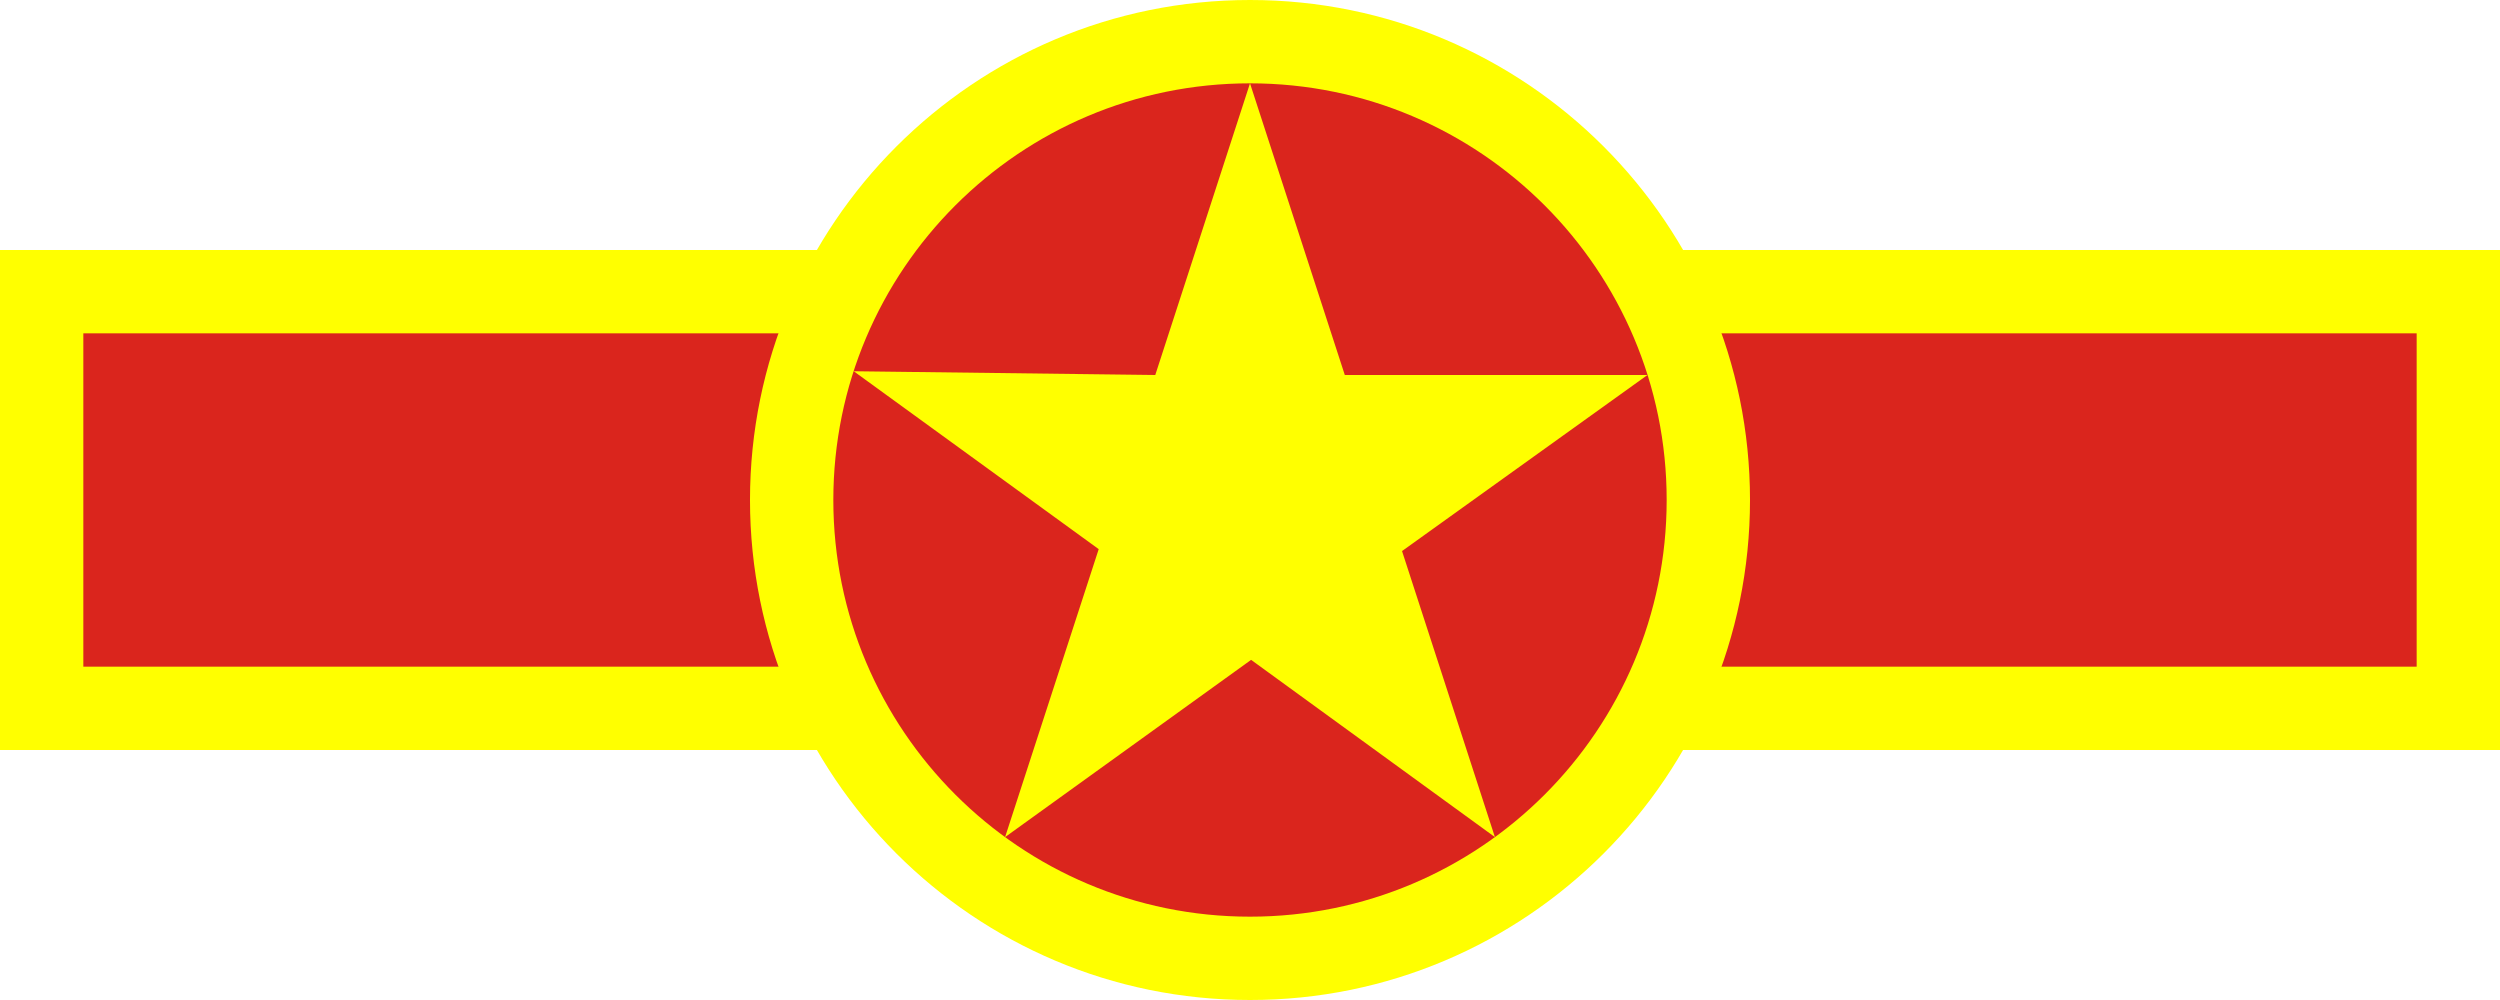
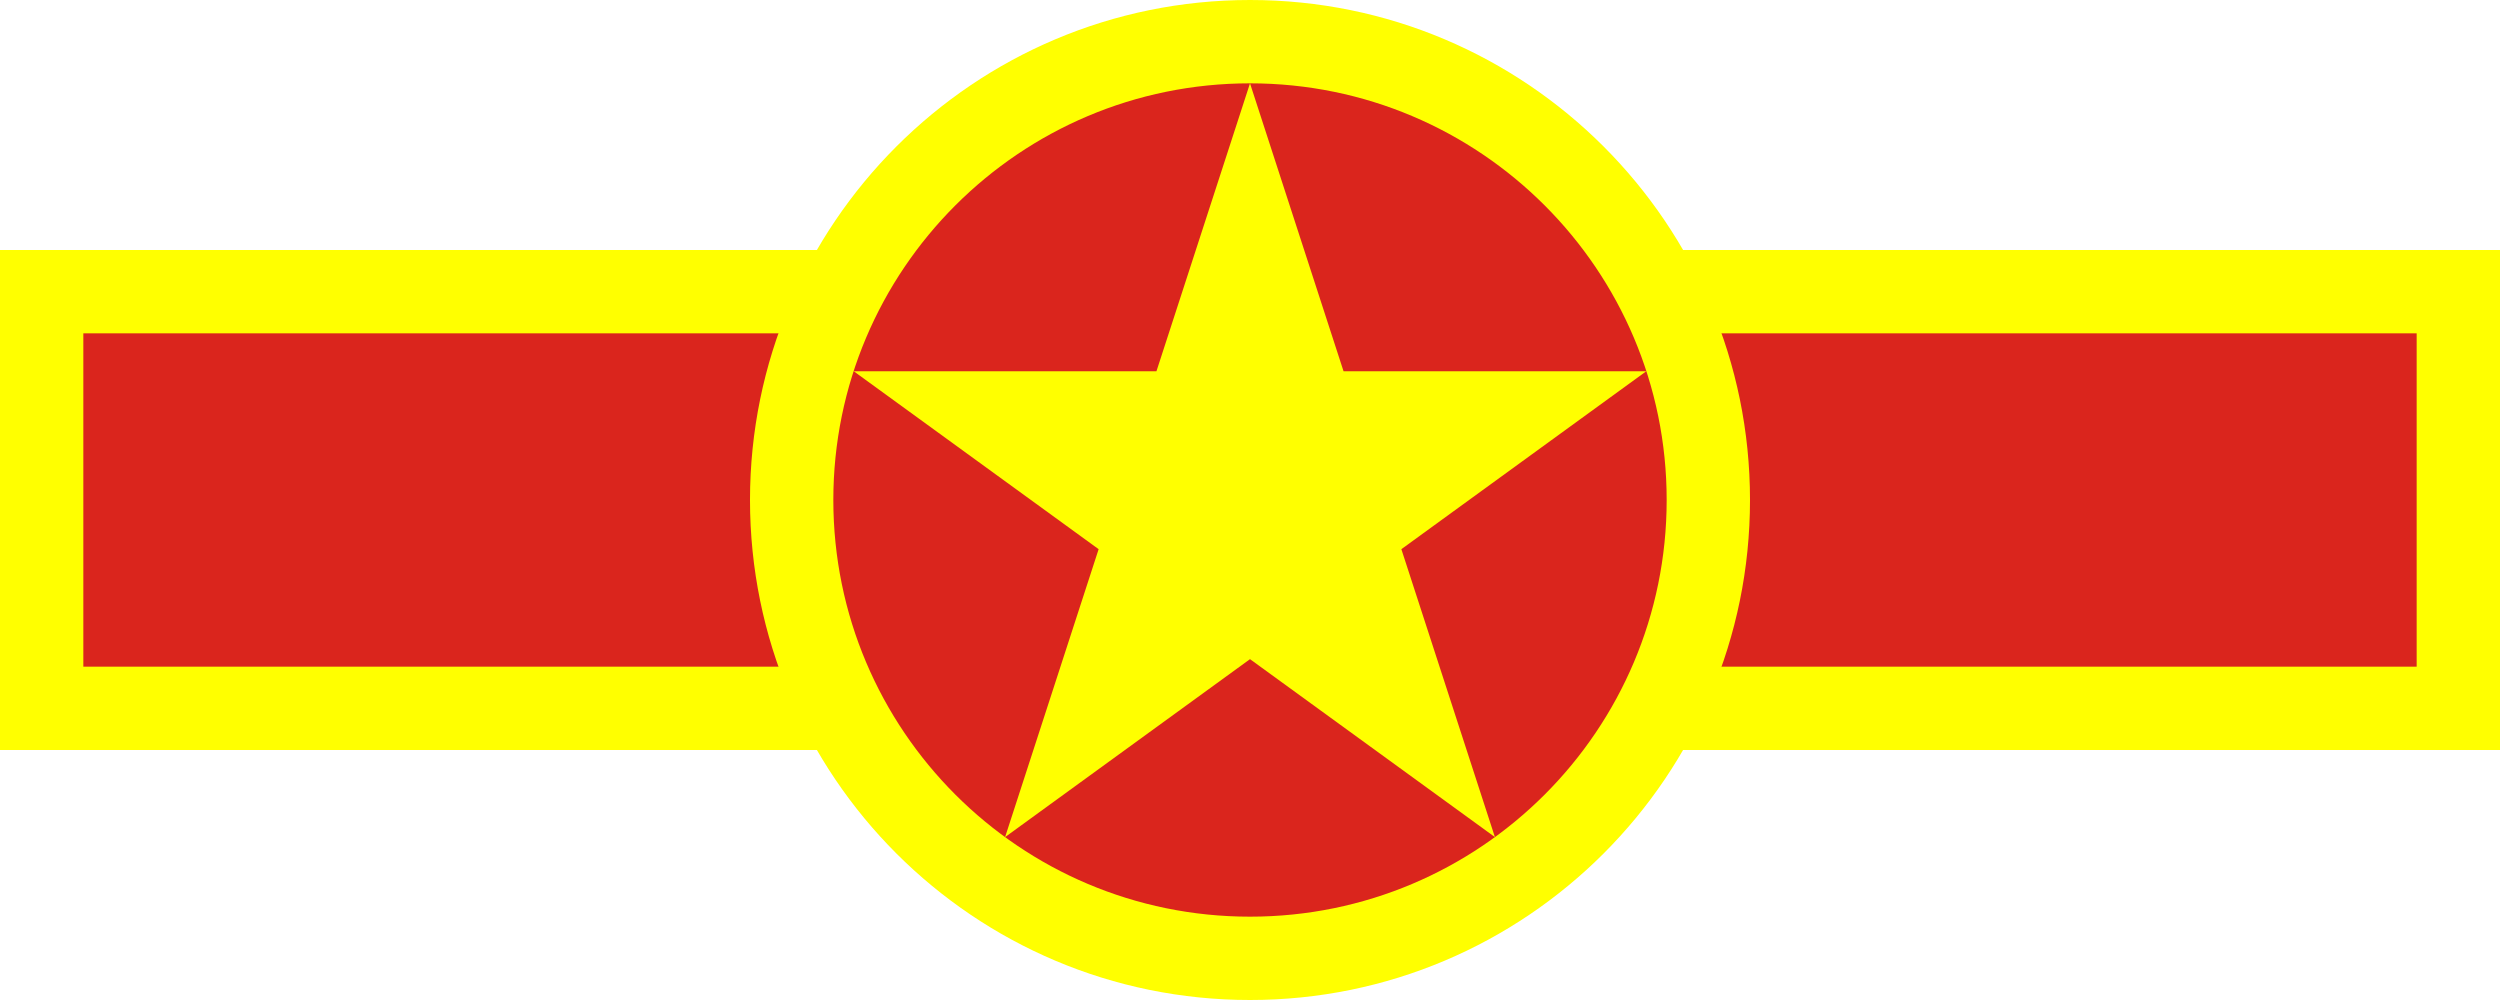
<svg xmlns="http://www.w3.org/2000/svg" width="3000" height="1200" viewBox="0 0 793.75 317.5" version="1.1" id="svg8">
  <defs id="defs2" />
  <g id="layer1" transform="translate(43.25142,-418.419)">
    <g id="g1364">
      <path style="fill:#da251d;fill-opacity:1;stroke:none;stroke-width:0.407px;stroke-linecap:butt;stroke-linejoin:miter;stroke-opacity:1" d="M -30.022,511.023 V 643.315 H 737.269 V 511.023 Z" id="path2" />
      <path style="fill:#ffff00;fill-opacity:1;stroke:none;stroke-width:0.407px;stroke-linecap:butt;stroke-linejoin:miter;stroke-opacity:1" d="M -16.793,630.086 H 724.04 l 2e-5,-105.833 H -16.793 Z M -43.251,497.794 H 750.499 l -3e-5,158.75 H -43.251 Z" id="path9" />
      <circle style="fill:#ffff00;stroke:none;stroke-width:0.213;stroke-linecap:round;stroke-linejoin:round;stroke-miterlimit:3.9;fill-opacity:1" id="path1" cx="353.624" cy="577.169" r="158.75" />
      <circle style="fill:#da251d;stroke-width:0.228;stroke-linecap:round;stroke-linejoin:round;stroke-miterlimit:3.9;fill-opacity:1" id="path3" cx="353.624" cy="577.169" r="132.292" />
-       <path id="path4" style="fill:#ffff00;stroke-width:0.265;stroke-linecap:round;stroke-linejoin:round;stroke-miterlimit:3.9;fill-opacity:1" transform="matrix(0.1313788,0,0,0.1313788,194.3977,757.2971)" d="m 1211.96,-2378.008 229.11,704.864 731.458,0 -593.157,425.487 224.458,691.236 -589.204,-428.308 -594.535,428.308 226.241,-695.869 -592.036,-429.934 728.728,9.08 z" />
+       <path id="path815" d="m 323.922,536.289 29.701,-91.411 29.701,91.411 h 96.116 l -77.759,56.495 29.701,91.411 -77.759,-56.495 -77.759,56.495 29.701,-91.411 -77.759,-56.495 z" style="fill:#ffff00;fill-opacity:1;stroke:none;stroke-width:0.245px;stroke-linecap:butt;stroke-linejoin:miter;stroke-opacity:1" />
    </g>
  </g>
</svg>
